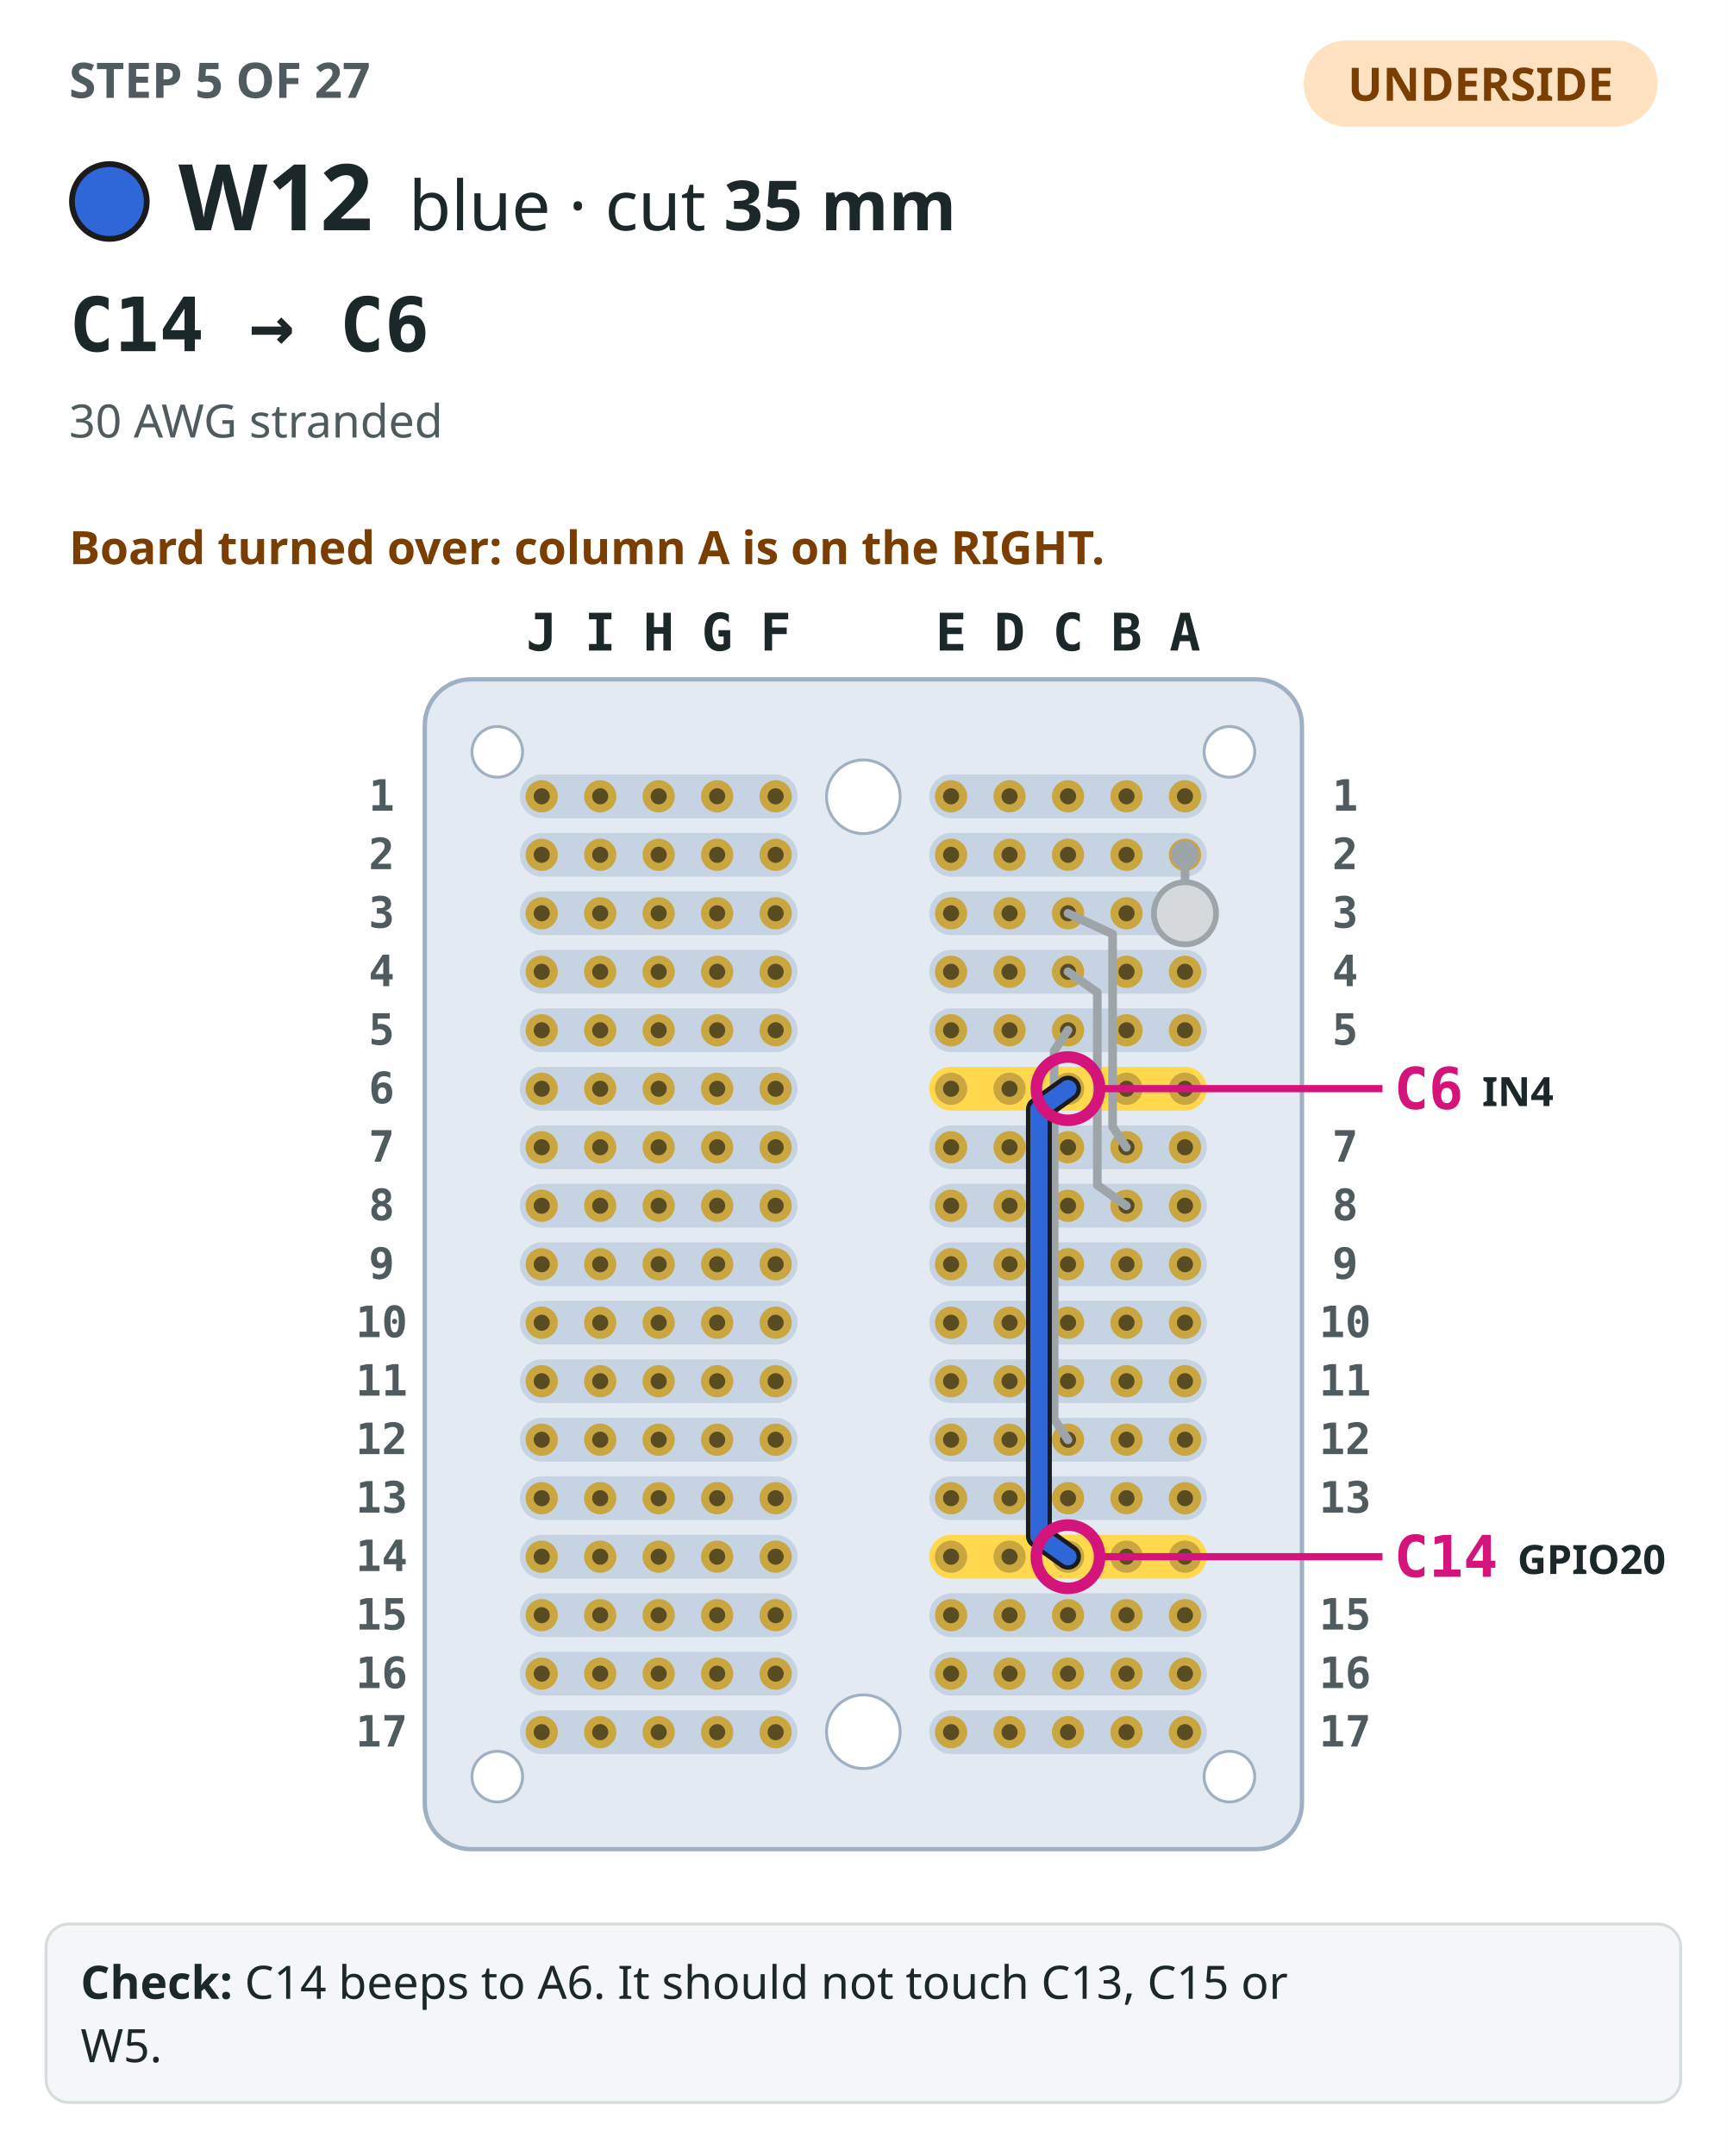
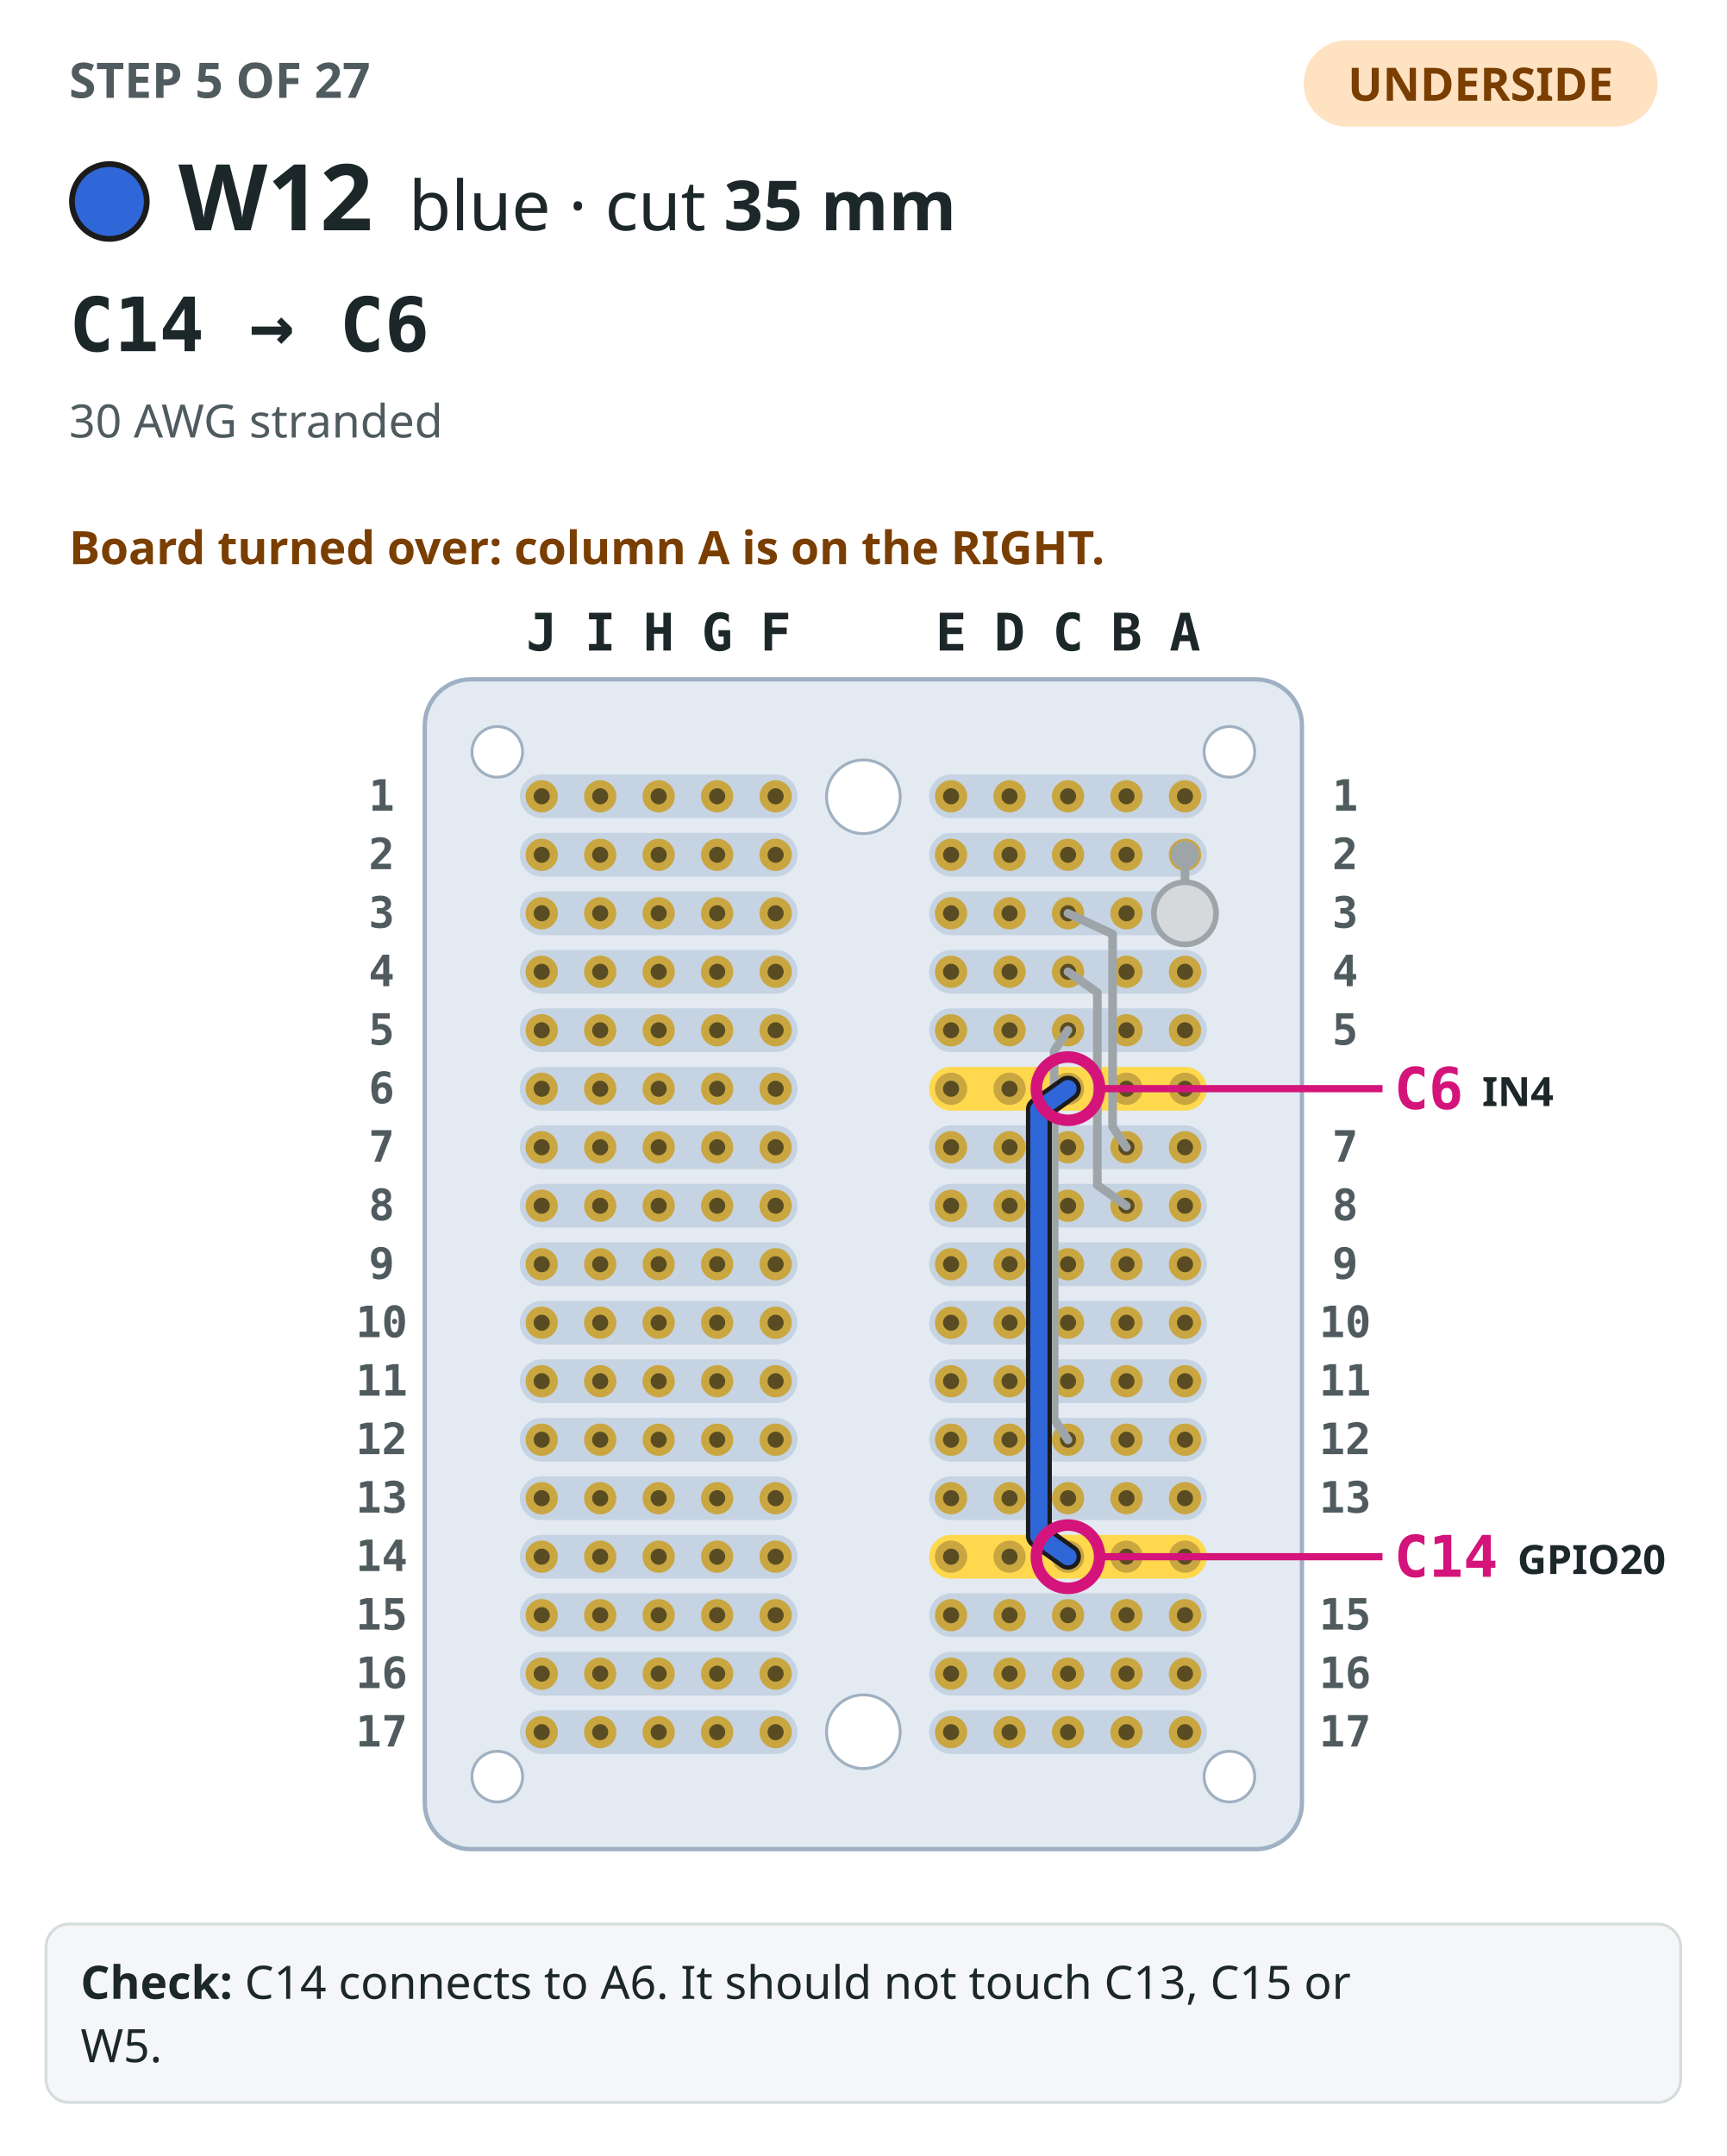
<svg xmlns="http://www.w3.org/2000/svg" viewBox="0 0 600 749" role="img" aria-label="Step 5: The perfboard seen from the underside, turned over so column A is on the right, with the 4 earlier steps drawn in grey. W12, blue, drawn bold from C14 to C6, both ends circled.">
  <rect width="600" height="749" fill="#ffffff" />
  <text x="24" y="34" font-family="IBM Plex Sans,ui-sans-serif,system-ui,sans-serif" font-size="17" font-weight="700" fill="#4f5b5e">STEP 5 OF 27</text>
  <rect x="453" y="14" width="123" height="30" rx="15" fill="#ffe2c2" />
  <text x="514.5" y="35" text-anchor="middle" font-family="IBM Plex Sans,ui-sans-serif,system-ui,sans-serif" font-size="16" font-weight="700" fill="#7a3e00">UNDERSIDE</text>
  <circle cx="38" cy="70" r="13" fill="#2f66d8" stroke="#1b1b1b" stroke-width="2" />
  <text x="62" y="80" font-family="IBM Plex Sans,ui-sans-serif,system-ui,sans-serif" font-size="32" font-weight="700" fill="#1c2729">W12</text>
  <text x="142" y="80" font-family="IBM Plex Sans,ui-sans-serif,system-ui,sans-serif" font-size="24" fill="#1c2729">blue · cut <tspan font-weight="700">35 mm</tspan>
  </text>
  <text x="24" y="122" font-family="IBM Plex Mono,ui-monospace,SFMono-Regular,Menlo,monospace" font-size="26" font-weight="700" fill="#1c2729">C14 → C6</text>
  <text x="24" y="152" font-family="IBM Plex Sans,ui-sans-serif,system-ui,sans-serif" font-size="16" fill="#4f5b5e">30 AWG stranded</text>
  <text x="24" y="196" font-family="IBM Plex Sans,ui-sans-serif,system-ui,sans-serif" font-size="16" font-weight="600" fill="#7a3e00">Board turned over: column A is on the RIGHT.</text>
  <rect x="147.6" y="236" width="304.8" height="406.4" rx="16" fill="#e3eaf1" stroke="#9fb0c2" stroke-width="1.5" />
  <rect x="322.88" y="269.04" width="96.48" height="15.2" rx="7.6" fill="#c6d3e2" />
  <rect x="180.64" y="269.04" width="96.48" height="15.2" rx="7.6" fill="#c6d3e2" />
  <rect x="322.88" y="289.36" width="96.48" height="15.2" rx="7.6" fill="#c6d3e2" />
  <rect x="180.64" y="289.36" width="96.48" height="15.2" rx="7.6" fill="#c6d3e2" />
  <rect x="322.88" y="309.68" width="96.48" height="15.2" rx="7.6" fill="#c6d3e2" />
  <rect x="180.64" y="309.68" width="96.48" height="15.2" rx="7.6" fill="#c6d3e2" />
  <rect x="322.88" y="330" width="96.48" height="15.2" rx="7.6" fill="#c6d3e2" />
  <rect x="180.64" y="330" width="96.48" height="15.2" rx="7.6" fill="#c6d3e2" />
  <rect x="322.88" y="350.32" width="96.48" height="15.2" rx="7.6" fill="#c6d3e2" />
  <rect x="180.64" y="350.32" width="96.48" height="15.2" rx="7.6" fill="#c6d3e2" />
  <rect x="322.88" y="370.64" width="96.48" height="15.2" rx="7.6" fill="#ffd84d" />
  <rect x="180.64" y="370.64" width="96.48" height="15.2" rx="7.6" fill="#c6d3e2" />
  <rect x="322.88" y="390.96" width="96.48" height="15.2" rx="7.6" fill="#c6d3e2" />
  <rect x="180.64" y="390.96" width="96.48" height="15.2" rx="7.6" fill="#c6d3e2" />
  <rect x="322.88" y="411.28" width="96.48" height="15.2" rx="7.6" fill="#c6d3e2" />
  <rect x="180.64" y="411.28" width="96.48" height="15.2" rx="7.6" fill="#c6d3e2" />
  <rect x="322.88" y="431.6" width="96.48" height="15.2" rx="7.6" fill="#c6d3e2" />
  <rect x="180.64" y="431.6" width="96.48" height="15.2" rx="7.6" fill="#c6d3e2" />
  <rect x="322.88" y="451.92" width="96.48" height="15.2" rx="7.6" fill="#c6d3e2" />
  <rect x="180.64" y="451.92" width="96.48" height="15.2" rx="7.6" fill="#c6d3e2" />
  <rect x="322.88" y="472.24" width="96.48" height="15.2" rx="7.6" fill="#c6d3e2" />
  <rect x="180.64" y="472.24" width="96.48" height="15.2" rx="7.6" fill="#c6d3e2" />
  <rect x="322.88" y="492.56" width="96.48" height="15.2" rx="7.6" fill="#c6d3e2" />
  <rect x="180.64" y="492.56" width="96.48" height="15.2" rx="7.6" fill="#c6d3e2" />
  <rect x="322.88" y="512.88" width="96.48" height="15.2" rx="7.6" fill="#c6d3e2" />
  <rect x="180.64" y="512.88" width="96.48" height="15.2" rx="7.6" fill="#c6d3e2" />
  <rect x="322.88" y="533.2" width="96.48" height="15.2" rx="7.6" fill="#ffd84d" />
  <rect x="180.64" y="533.2" width="96.48" height="15.2" rx="7.6" fill="#c6d3e2" />
  <rect x="322.88" y="553.52" width="96.48" height="15.2" rx="7.6" fill="#c6d3e2" />
  <rect x="180.64" y="553.52" width="96.48" height="15.2" rx="7.6" fill="#c6d3e2" />
  <rect x="322.88" y="573.84" width="96.48" height="15.2" rx="7.6" fill="#c6d3e2" />
  <rect x="180.64" y="573.84" width="96.48" height="15.2" rx="7.6" fill="#c6d3e2" />
  <rect x="322.88" y="594.16" width="96.48" height="15.2" rx="7.6" fill="#c6d3e2" />
  <rect x="180.64" y="594.16" width="96.48" height="15.2" rx="7.6" fill="#c6d3e2" />
  <circle cx="300" cy="276.8" r="12.8" fill="#ffffff" stroke="#9fb0c2" />
  <circle cx="300" cy="601.6" r="12.8" fill="#ffffff" stroke="#9fb0c2" />
  <circle cx="427.2" cy="261.2" r="8.8" fill="#ffffff" stroke="#9fb0c2" />
  <circle cx="172.8" cy="261.2" r="8.8" fill="#ffffff" stroke="#9fb0c2" />
  <circle cx="427.2" cy="617.2" r="8.8" fill="#ffffff" stroke="#9fb0c2" />
  <circle cx="172.8" cy="617.2" r="8.8" fill="#ffffff" stroke="#9fb0c2" />
  <circle cx="411.76" cy="276.64" r="5.6" fill="#c9a640" />
  <circle cx="411.76" cy="276.64" r="2.8" fill="#5a4c22" />
  <circle cx="391.44" cy="276.64" r="5.6" fill="#c9a640" />
  <circle cx="391.44" cy="276.64" r="2.8" fill="#5a4c22" />
  <circle cx="371.12" cy="276.64" r="5.6" fill="#c9a640" />
  <circle cx="371.12" cy="276.64" r="2.8" fill="#5a4c22" />
  <circle cx="350.8" cy="276.64" r="5.6" fill="#c9a640" />
  <circle cx="350.8" cy="276.64" r="2.8" fill="#5a4c22" />
  <circle cx="330.48" cy="276.64" r="5.6" fill="#c9a640" />
  <circle cx="330.48" cy="276.64" r="2.8" fill="#5a4c22" />
  <circle cx="269.52" cy="276.64" r="5.6" fill="#c9a640" />
  <circle cx="269.52" cy="276.64" r="2.8" fill="#5a4c22" />
  <circle cx="249.2" cy="276.64" r="5.6" fill="#c9a640" />
  <circle cx="249.2" cy="276.64" r="2.8" fill="#5a4c22" />
  <circle cx="228.88" cy="276.64" r="5.6" fill="#c9a640" />
  <circle cx="228.88" cy="276.64" r="2.8" fill="#5a4c22" />
  <circle cx="208.56" cy="276.64" r="5.6" fill="#c9a640" />
  <circle cx="208.56" cy="276.64" r="2.8" fill="#5a4c22" />
  <circle cx="188.24" cy="276.64" r="5.6" fill="#c9a640" />
  <circle cx="188.24" cy="276.64" r="2.8" fill="#5a4c22" />
  <circle cx="411.76" cy="296.96" r="5.6" fill="#c9a640" />
  <circle cx="411.76" cy="296.96" r="2.8" fill="#5a4c22" />
  <circle cx="391.44" cy="296.96" r="5.6" fill="#c9a640" />
  <circle cx="391.44" cy="296.96" r="2.8" fill="#5a4c22" />
  <circle cx="371.12" cy="296.96" r="5.6" fill="#c9a640" />
  <circle cx="371.12" cy="296.96" r="2.8" fill="#5a4c22" />
  <circle cx="350.8" cy="296.96" r="5.6" fill="#c9a640" />
  <circle cx="350.8" cy="296.96" r="2.8" fill="#5a4c22" />
  <circle cx="330.48" cy="296.96" r="5.6" fill="#c9a640" />
  <circle cx="330.48" cy="296.96" r="2.8" fill="#5a4c22" />
  <circle cx="269.52" cy="296.96" r="5.6" fill="#c9a640" />
  <circle cx="269.52" cy="296.96" r="2.8" fill="#5a4c22" />
  <circle cx="249.2" cy="296.96" r="5.6" fill="#c9a640" />
  <circle cx="249.2" cy="296.96" r="2.8" fill="#5a4c22" />
  <circle cx="228.88" cy="296.96" r="5.6" fill="#c9a640" />
  <circle cx="228.88" cy="296.96" r="2.8" fill="#5a4c22" />
  <circle cx="208.56" cy="296.96" r="5.6" fill="#c9a640" />
  <circle cx="208.56" cy="296.96" r="2.8" fill="#5a4c22" />
  <circle cx="188.24" cy="296.96" r="5.6" fill="#c9a640" />
  <circle cx="188.24" cy="296.96" r="2.8" fill="#5a4c22" />
  <circle cx="411.76" cy="317.28" r="5.6" fill="#c9a640" />
  <circle cx="411.76" cy="317.28" r="2.8" fill="#5a4c22" />
  <circle cx="391.44" cy="317.28" r="5.6" fill="#c9a640" />
  <circle cx="391.44" cy="317.28" r="2.8" fill="#5a4c22" />
  <circle cx="371.12" cy="317.28" r="5.6" fill="#c9a640" />
  <circle cx="371.12" cy="317.28" r="2.8" fill="#5a4c22" />
  <circle cx="350.8" cy="317.28" r="5.6" fill="#c9a640" />
  <circle cx="350.8" cy="317.28" r="2.8" fill="#5a4c22" />
  <circle cx="330.48" cy="317.28" r="5.6" fill="#c9a640" />
  <circle cx="330.48" cy="317.28" r="2.8" fill="#5a4c22" />
  <circle cx="269.52" cy="317.28" r="5.6" fill="#c9a640" />
  <circle cx="269.52" cy="317.28" r="2.8" fill="#5a4c22" />
  <circle cx="249.2" cy="317.28" r="5.6" fill="#c9a640" />
  <circle cx="249.2" cy="317.28" r="2.8" fill="#5a4c22" />
  <circle cx="228.88" cy="317.28" r="5.6" fill="#c9a640" />
  <circle cx="228.88" cy="317.28" r="2.8" fill="#5a4c22" />
  <circle cx="208.56" cy="317.28" r="5.6" fill="#c9a640" />
  <circle cx="208.56" cy="317.28" r="2.8" fill="#5a4c22" />
  <circle cx="188.24" cy="317.28" r="5.6" fill="#c9a640" />
  <circle cx="188.24" cy="317.28" r="2.8" fill="#5a4c22" />
  <circle cx="411.76" cy="337.6" r="5.6" fill="#c9a640" />
  <circle cx="411.76" cy="337.6" r="2.8" fill="#5a4c22" />
  <circle cx="391.44" cy="337.6" r="5.6" fill="#c9a640" />
  <circle cx="391.44" cy="337.6" r="2.8" fill="#5a4c22" />
  <circle cx="371.12" cy="337.6" r="5.6" fill="#c9a640" />
  <circle cx="371.12" cy="337.6" r="2.8" fill="#5a4c22" />
  <circle cx="350.8" cy="337.6" r="5.6" fill="#c9a640" />
  <circle cx="350.8" cy="337.6" r="2.8" fill="#5a4c22" />
  <circle cx="330.48" cy="337.6" r="5.6" fill="#c9a640" />
  <circle cx="330.48" cy="337.6" r="2.8" fill="#5a4c22" />
  <circle cx="269.52" cy="337.6" r="5.6" fill="#c9a640" />
  <circle cx="269.52" cy="337.6" r="2.8" fill="#5a4c22" />
  <circle cx="249.2" cy="337.6" r="5.6" fill="#c9a640" />
  <circle cx="249.2" cy="337.6" r="2.8" fill="#5a4c22" />
  <circle cx="228.88" cy="337.6" r="5.6" fill="#c9a640" />
  <circle cx="228.88" cy="337.6" r="2.8" fill="#5a4c22" />
  <circle cx="208.56" cy="337.6" r="5.6" fill="#c9a640" />
  <circle cx="208.56" cy="337.6" r="2.8" fill="#5a4c22" />
  <circle cx="188.24" cy="337.6" r="5.6" fill="#c9a640" />
  <circle cx="188.24" cy="337.6" r="2.8" fill="#5a4c22" />
  <circle cx="411.76" cy="357.92" r="5.6" fill="#c9a640" />
  <circle cx="411.76" cy="357.92" r="2.8" fill="#5a4c22" />
  <circle cx="391.44" cy="357.92" r="5.6" fill="#c9a640" />
  <circle cx="391.44" cy="357.92" r="2.8" fill="#5a4c22" />
  <circle cx="371.12" cy="357.92" r="5.6" fill="#c9a640" />
  <circle cx="371.12" cy="357.92" r="2.8" fill="#5a4c22" />
  <circle cx="350.8" cy="357.92" r="5.6" fill="#c9a640" />
  <circle cx="350.8" cy="357.92" r="2.8" fill="#5a4c22" />
  <circle cx="330.48" cy="357.92" r="5.6" fill="#c9a640" />
  <circle cx="330.48" cy="357.92" r="2.8" fill="#5a4c22" />
  <circle cx="269.52" cy="357.92" r="5.6" fill="#c9a640" />
  <circle cx="269.52" cy="357.92" r="2.8" fill="#5a4c22" />
  <circle cx="249.2" cy="357.92" r="5.6" fill="#c9a640" />
  <circle cx="249.2" cy="357.92" r="2.8" fill="#5a4c22" />
  <circle cx="228.88" cy="357.92" r="5.6" fill="#c9a640" />
  <circle cx="228.88" cy="357.92" r="2.8" fill="#5a4c22" />
  <circle cx="208.56" cy="357.92" r="5.6" fill="#c9a640" />
  <circle cx="208.56" cy="357.92" r="2.8" fill="#5a4c22" />
  <circle cx="188.24" cy="357.92" r="5.6" fill="#c9a640" />
  <circle cx="188.24" cy="357.92" r="2.8" fill="#5a4c22" />
  <circle cx="411.76" cy="378.24" r="5.6" fill="#c9a640" />
  <circle cx="411.76" cy="378.24" r="2.8" fill="#5a4c22" />
  <circle cx="391.44" cy="378.24" r="5.6" fill="#c9a640" />
  <circle cx="391.44" cy="378.24" r="2.8" fill="#5a4c22" />
  <circle cx="371.12" cy="378.24" r="5.6" fill="#c9a640" />
  <circle cx="371.12" cy="378.24" r="2.8" fill="#5a4c22" />
  <circle cx="350.8" cy="378.24" r="5.6" fill="#c9a640" />
  <circle cx="350.8" cy="378.24" r="2.8" fill="#5a4c22" />
  <circle cx="330.48" cy="378.24" r="5.6" fill="#c9a640" />
  <circle cx="330.48" cy="378.24" r="2.8" fill="#5a4c22" />
  <circle cx="269.52" cy="378.24" r="5.6" fill="#c9a640" />
  <circle cx="269.52" cy="378.24" r="2.8" fill="#5a4c22" />
  <circle cx="249.2" cy="378.24" r="5.6" fill="#c9a640" />
  <circle cx="249.2" cy="378.24" r="2.8" fill="#5a4c22" />
  <circle cx="228.88" cy="378.24" r="5.6" fill="#c9a640" />
  <circle cx="228.88" cy="378.24" r="2.8" fill="#5a4c22" />
  <circle cx="208.56" cy="378.24" r="5.6" fill="#c9a640" />
  <circle cx="208.56" cy="378.24" r="2.8" fill="#5a4c22" />
  <circle cx="188.24" cy="378.24" r="5.6" fill="#c9a640" />
  <circle cx="188.24" cy="378.24" r="2.8" fill="#5a4c22" />
  <circle cx="411.76" cy="398.56" r="5.6" fill="#c9a640" />
  <circle cx="411.76" cy="398.56" r="2.8" fill="#5a4c22" />
  <circle cx="391.44" cy="398.56" r="5.6" fill="#c9a640" />
  <circle cx="391.44" cy="398.56" r="2.8" fill="#5a4c22" />
  <circle cx="371.12" cy="398.56" r="5.6" fill="#c9a640" />
  <circle cx="371.12" cy="398.56" r="2.8" fill="#5a4c22" />
  <circle cx="350.8" cy="398.56" r="5.6" fill="#c9a640" />
  <circle cx="350.8" cy="398.56" r="2.8" fill="#5a4c22" />
  <circle cx="330.48" cy="398.56" r="5.6" fill="#c9a640" />
  <circle cx="330.48" cy="398.56" r="2.8" fill="#5a4c22" />
  <circle cx="269.52" cy="398.56" r="5.6" fill="#c9a640" />
  <circle cx="269.52" cy="398.56" r="2.8" fill="#5a4c22" />
  <circle cx="249.2" cy="398.56" r="5.6" fill="#c9a640" />
  <circle cx="249.2" cy="398.56" r="2.8" fill="#5a4c22" />
  <circle cx="228.88" cy="398.56" r="5.6" fill="#c9a640" />
  <circle cx="228.88" cy="398.56" r="2.8" fill="#5a4c22" />
  <circle cx="208.56" cy="398.56" r="5.6" fill="#c9a640" />
  <circle cx="208.56" cy="398.56" r="2.8" fill="#5a4c22" />
  <circle cx="188.24" cy="398.56" r="5.6" fill="#c9a640" />
  <circle cx="188.24" cy="398.56" r="2.8" fill="#5a4c22" />
  <circle cx="411.76" cy="418.88" r="5.6" fill="#c9a640" />
  <circle cx="411.76" cy="418.88" r="2.8" fill="#5a4c22" />
  <circle cx="391.44" cy="418.88" r="5.6" fill="#c9a640" />
  <circle cx="391.44" cy="418.88" r="2.8" fill="#5a4c22" />
  <circle cx="371.12" cy="418.88" r="5.6" fill="#c9a640" />
  <circle cx="371.12" cy="418.88" r="2.8" fill="#5a4c22" />
  <circle cx="350.8" cy="418.88" r="5.6" fill="#c9a640" />
  <circle cx="350.8" cy="418.88" r="2.8" fill="#5a4c22" />
  <circle cx="330.48" cy="418.88" r="5.6" fill="#c9a640" />
  <circle cx="330.48" cy="418.88" r="2.8" fill="#5a4c22" />
  <circle cx="269.52" cy="418.88" r="5.6" fill="#c9a640" />
  <circle cx="269.52" cy="418.88" r="2.8" fill="#5a4c22" />
  <circle cx="249.2" cy="418.88" r="5.6" fill="#c9a640" />
  <circle cx="249.2" cy="418.88" r="2.8" fill="#5a4c22" />
  <circle cx="228.88" cy="418.88" r="5.6" fill="#c9a640" />
  <circle cx="228.88" cy="418.88" r="2.8" fill="#5a4c22" />
  <circle cx="208.56" cy="418.88" r="5.6" fill="#c9a640" />
  <circle cx="208.56" cy="418.88" r="2.8" fill="#5a4c22" />
  <circle cx="188.24" cy="418.88" r="5.6" fill="#c9a640" />
  <circle cx="188.24" cy="418.88" r="2.8" fill="#5a4c22" />
  <circle cx="411.76" cy="439.2" r="5.6" fill="#c9a640" />
  <circle cx="411.76" cy="439.2" r="2.8" fill="#5a4c22" />
  <circle cx="391.44" cy="439.2" r="5.6" fill="#c9a640" />
  <circle cx="391.44" cy="439.2" r="2.8" fill="#5a4c22" />
  <circle cx="371.12" cy="439.2" r="5.6" fill="#c9a640" />
  <circle cx="371.12" cy="439.2" r="2.8" fill="#5a4c22" />
  <circle cx="350.8" cy="439.2" r="5.6" fill="#c9a640" />
  <circle cx="350.8" cy="439.2" r="2.8" fill="#5a4c22" />
  <circle cx="330.48" cy="439.2" r="5.6" fill="#c9a640" />
  <circle cx="330.48" cy="439.2" r="2.8" fill="#5a4c22" />
  <circle cx="269.52" cy="439.2" r="5.6" fill="#c9a640" />
  <circle cx="269.52" cy="439.2" r="2.8" fill="#5a4c22" />
  <circle cx="249.2" cy="439.2" r="5.6" fill="#c9a640" />
  <circle cx="249.2" cy="439.2" r="2.8" fill="#5a4c22" />
  <circle cx="228.88" cy="439.2" r="5.6" fill="#c9a640" />
  <circle cx="228.88" cy="439.2" r="2.8" fill="#5a4c22" />
  <circle cx="208.56" cy="439.2" r="5.6" fill="#c9a640" />
  <circle cx="208.56" cy="439.2" r="2.8" fill="#5a4c22" />
  <circle cx="188.24" cy="439.2" r="5.6" fill="#c9a640" />
  <circle cx="188.24" cy="439.2" r="2.8" fill="#5a4c22" />
  <circle cx="411.76" cy="459.52" r="5.6" fill="#c9a640" />
  <circle cx="411.76" cy="459.52" r="2.8" fill="#5a4c22" />
  <circle cx="391.44" cy="459.52" r="5.6" fill="#c9a640" />
  <circle cx="391.44" cy="459.52" r="2.8" fill="#5a4c22" />
  <circle cx="371.12" cy="459.52" r="5.6" fill="#c9a640" />
  <circle cx="371.12" cy="459.52" r="2.8" fill="#5a4c22" />
  <circle cx="350.8" cy="459.52" r="5.6" fill="#c9a640" />
  <circle cx="350.8" cy="459.52" r="2.8" fill="#5a4c22" />
  <circle cx="330.48" cy="459.52" r="5.6" fill="#c9a640" />
  <circle cx="330.48" cy="459.52" r="2.8" fill="#5a4c22" />
  <circle cx="269.52" cy="459.52" r="5.6" fill="#c9a640" />
  <circle cx="269.52" cy="459.52" r="2.8" fill="#5a4c22" />
  <circle cx="249.2" cy="459.52" r="5.6" fill="#c9a640" />
  <circle cx="249.2" cy="459.52" r="2.8" fill="#5a4c22" />
  <circle cx="228.88" cy="459.52" r="5.6" fill="#c9a640" />
  <circle cx="228.88" cy="459.52" r="2.8" fill="#5a4c22" />
  <circle cx="208.56" cy="459.52" r="5.6" fill="#c9a640" />
  <circle cx="208.56" cy="459.52" r="2.8" fill="#5a4c22" />
  <circle cx="188.24" cy="459.52" r="5.6" fill="#c9a640" />
  <circle cx="188.24" cy="459.52" r="2.8" fill="#5a4c22" />
  <circle cx="411.76" cy="479.84" r="5.6" fill="#c9a640" />
  <circle cx="411.76" cy="479.84" r="2.8" fill="#5a4c22" />
  <circle cx="391.44" cy="479.84" r="5.6" fill="#c9a640" />
  <circle cx="391.44" cy="479.84" r="2.8" fill="#5a4c22" />
  <circle cx="371.12" cy="479.84" r="5.6" fill="#c9a640" />
  <circle cx="371.12" cy="479.84" r="2.8" fill="#5a4c22" />
  <circle cx="350.8" cy="479.84" r="5.6" fill="#c9a640" />
  <circle cx="350.8" cy="479.84" r="2.8" fill="#5a4c22" />
  <circle cx="330.48" cy="479.84" r="5.6" fill="#c9a640" />
  <circle cx="330.48" cy="479.84" r="2.8" fill="#5a4c22" />
  <circle cx="269.52" cy="479.84" r="5.6" fill="#c9a640" />
  <circle cx="269.52" cy="479.84" r="2.8" fill="#5a4c22" />
  <circle cx="249.2" cy="479.84" r="5.6" fill="#c9a640" />
  <circle cx="249.2" cy="479.84" r="2.8" fill="#5a4c22" />
  <circle cx="228.88" cy="479.84" r="5.6" fill="#c9a640" />
  <circle cx="228.88" cy="479.84" r="2.8" fill="#5a4c22" />
  <circle cx="208.56" cy="479.84" r="5.6" fill="#c9a640" />
  <circle cx="208.56" cy="479.84" r="2.8" fill="#5a4c22" />
  <circle cx="188.24" cy="479.84" r="5.6" fill="#c9a640" />
  <circle cx="188.24" cy="479.84" r="2.8" fill="#5a4c22" />
  <circle cx="411.76" cy="500.16" r="5.6" fill="#c9a640" />
  <circle cx="411.76" cy="500.16" r="2.8" fill="#5a4c22" />
  <circle cx="391.44" cy="500.16" r="5.6" fill="#c9a640" />
  <circle cx="391.44" cy="500.16" r="2.8" fill="#5a4c22" />
  <circle cx="371.12" cy="500.16" r="5.6" fill="#c9a640" />
  <circle cx="371.12" cy="500.16" r="2.8" fill="#5a4c22" />
  <circle cx="350.8" cy="500.16" r="5.6" fill="#c9a640" />
  <circle cx="350.8" cy="500.16" r="2.8" fill="#5a4c22" />
  <circle cx="330.48" cy="500.16" r="5.6" fill="#c9a640" />
  <circle cx="330.48" cy="500.16" r="2.8" fill="#5a4c22" />
  <circle cx="269.52" cy="500.16" r="5.6" fill="#c9a640" />
  <circle cx="269.52" cy="500.16" r="2.8" fill="#5a4c22" />
  <circle cx="249.2" cy="500.16" r="5.6" fill="#c9a640" />
  <circle cx="249.2" cy="500.16" r="2.8" fill="#5a4c22" />
  <circle cx="228.88" cy="500.16" r="5.6" fill="#c9a640" />
  <circle cx="228.88" cy="500.16" r="2.8" fill="#5a4c22" />
  <circle cx="208.56" cy="500.16" r="5.6" fill="#c9a640" />
  <circle cx="208.56" cy="500.16" r="2.8" fill="#5a4c22" />
  <circle cx="188.24" cy="500.16" r="5.6" fill="#c9a640" />
  <circle cx="188.24" cy="500.16" r="2.8" fill="#5a4c22" />
  <circle cx="411.76" cy="520.48" r="5.6" fill="#c9a640" />
  <circle cx="411.76" cy="520.48" r="2.8" fill="#5a4c22" />
  <circle cx="391.44" cy="520.48" r="5.6" fill="#c9a640" />
  <circle cx="391.44" cy="520.48" r="2.8" fill="#5a4c22" />
  <circle cx="371.12" cy="520.48" r="5.6" fill="#c9a640" />
  <circle cx="371.12" cy="520.48" r="2.8" fill="#5a4c22" />
  <circle cx="350.8" cy="520.48" r="5.6" fill="#c9a640" />
  <circle cx="350.8" cy="520.48" r="2.8" fill="#5a4c22" />
  <circle cx="330.48" cy="520.48" r="5.6" fill="#c9a640" />
  <circle cx="330.48" cy="520.48" r="2.8" fill="#5a4c22" />
  <circle cx="269.52" cy="520.48" r="5.6" fill="#c9a640" />
  <circle cx="269.52" cy="520.48" r="2.8" fill="#5a4c22" />
  <circle cx="249.2" cy="520.48" r="5.6" fill="#c9a640" />
  <circle cx="249.2" cy="520.48" r="2.8" fill="#5a4c22" />
  <circle cx="228.88" cy="520.48" r="5.6" fill="#c9a640" />
  <circle cx="228.88" cy="520.48" r="2.8" fill="#5a4c22" />
  <circle cx="208.56" cy="520.48" r="5.6" fill="#c9a640" />
  <circle cx="208.56" cy="520.48" r="2.8" fill="#5a4c22" />
  <circle cx="188.24" cy="520.48" r="5.6" fill="#c9a640" />
  <circle cx="188.24" cy="520.48" r="2.8" fill="#5a4c22" />
  <circle cx="411.76" cy="540.8" r="5.6" fill="#c9a640" />
  <circle cx="411.76" cy="540.8" r="2.8" fill="#5a4c22" />
  <circle cx="391.44" cy="540.8" r="5.6" fill="#c9a640" />
  <circle cx="391.44" cy="540.8" r="2.8" fill="#5a4c22" />
  <circle cx="371.12" cy="540.8" r="5.6" fill="#c9a640" />
  <circle cx="371.12" cy="540.8" r="2.8" fill="#5a4c22" />
  <circle cx="350.8" cy="540.8" r="5.6" fill="#c9a640" />
  <circle cx="350.8" cy="540.8" r="2.8" fill="#5a4c22" />
  <circle cx="330.48" cy="540.8" r="5.6" fill="#c9a640" />
  <circle cx="330.48" cy="540.8" r="2.8" fill="#5a4c22" />
  <circle cx="269.52" cy="540.8" r="5.6" fill="#c9a640" />
  <circle cx="269.52" cy="540.8" r="2.8" fill="#5a4c22" />
  <circle cx="249.2" cy="540.8" r="5.6" fill="#c9a640" />
  <circle cx="249.2" cy="540.8" r="2.8" fill="#5a4c22" />
  <circle cx="228.88" cy="540.8" r="5.6" fill="#c9a640" />
  <circle cx="228.88" cy="540.8" r="2.8" fill="#5a4c22" />
  <circle cx="208.56" cy="540.8" r="5.6" fill="#c9a640" />
  <circle cx="208.56" cy="540.8" r="2.8" fill="#5a4c22" />
  <circle cx="188.24" cy="540.8" r="5.6" fill="#c9a640" />
  <circle cx="188.24" cy="540.8" r="2.8" fill="#5a4c22" />
  <circle cx="411.76" cy="561.12" r="5.6" fill="#c9a640" />
  <circle cx="411.76" cy="561.12" r="2.8" fill="#5a4c22" />
  <circle cx="391.44" cy="561.12" r="5.6" fill="#c9a640" />
  <circle cx="391.44" cy="561.12" r="2.8" fill="#5a4c22" />
  <circle cx="371.12" cy="561.12" r="5.6" fill="#c9a640" />
  <circle cx="371.12" cy="561.12" r="2.8" fill="#5a4c22" />
  <circle cx="350.8" cy="561.12" r="5.6" fill="#c9a640" />
  <circle cx="350.8" cy="561.12" r="2.8" fill="#5a4c22" />
  <circle cx="330.48" cy="561.12" r="5.6" fill="#c9a640" />
  <circle cx="330.48" cy="561.12" r="2.8" fill="#5a4c22" />
  <circle cx="269.52" cy="561.12" r="5.6" fill="#c9a640" />
  <circle cx="269.52" cy="561.12" r="2.8" fill="#5a4c22" />
  <circle cx="249.2" cy="561.12" r="5.6" fill="#c9a640" />
  <circle cx="249.2" cy="561.12" r="2.8" fill="#5a4c22" />
  <circle cx="228.88" cy="561.12" r="5.6" fill="#c9a640" />
  <circle cx="228.88" cy="561.12" r="2.8" fill="#5a4c22" />
  <circle cx="208.56" cy="561.12" r="5.6" fill="#c9a640" />
  <circle cx="208.56" cy="561.12" r="2.8" fill="#5a4c22" />
  <circle cx="188.24" cy="561.12" r="5.6" fill="#c9a640" />
  <circle cx="188.24" cy="561.12" r="2.8" fill="#5a4c22" />
  <circle cx="411.76" cy="581.44" r="5.6" fill="#c9a640" />
  <circle cx="411.76" cy="581.44" r="2.8" fill="#5a4c22" />
  <circle cx="391.44" cy="581.44" r="5.6" fill="#c9a640" />
  <circle cx="391.44" cy="581.44" r="2.8" fill="#5a4c22" />
  <circle cx="371.12" cy="581.44" r="5.6" fill="#c9a640" />
  <circle cx="371.12" cy="581.44" r="2.8" fill="#5a4c22" />
  <circle cx="350.8" cy="581.44" r="5.6" fill="#c9a640" />
  <circle cx="350.8" cy="581.44" r="2.8" fill="#5a4c22" />
  <circle cx="330.48" cy="581.44" r="5.6" fill="#c9a640" />
  <circle cx="330.48" cy="581.44" r="2.8" fill="#5a4c22" />
  <circle cx="269.52" cy="581.44" r="5.6" fill="#c9a640" />
  <circle cx="269.52" cy="581.44" r="2.8" fill="#5a4c22" />
  <circle cx="249.2" cy="581.44" r="5.6" fill="#c9a640" />
  <circle cx="249.2" cy="581.44" r="2.8" fill="#5a4c22" />
  <circle cx="228.88" cy="581.44" r="5.6" fill="#c9a640" />
  <circle cx="228.88" cy="581.44" r="2.8" fill="#5a4c22" />
  <circle cx="208.56" cy="581.44" r="5.6" fill="#c9a640" />
  <circle cx="208.56" cy="581.44" r="2.8" fill="#5a4c22" />
  <circle cx="188.24" cy="581.44" r="5.6" fill="#c9a640" />
  <circle cx="188.24" cy="581.44" r="2.8" fill="#5a4c22" />
  <circle cx="411.76" cy="601.76" r="5.6" fill="#c9a640" />
  <circle cx="411.76" cy="601.76" r="2.8" fill="#5a4c22" />
  <circle cx="391.44" cy="601.76" r="5.6" fill="#c9a640" />
  <circle cx="391.44" cy="601.76" r="2.8" fill="#5a4c22" />
  <circle cx="371.12" cy="601.76" r="5.6" fill="#c9a640" />
  <circle cx="371.12" cy="601.76" r="2.8" fill="#5a4c22" />
  <circle cx="350.8" cy="601.76" r="5.6" fill="#c9a640" />
  <circle cx="350.8" cy="601.76" r="2.8" fill="#5a4c22" />
  <circle cx="330.48" cy="601.76" r="5.6" fill="#c9a640" />
  <circle cx="330.48" cy="601.76" r="2.8" fill="#5a4c22" />
  <circle cx="269.52" cy="601.76" r="5.6" fill="#c9a640" />
  <circle cx="269.52" cy="601.76" r="2.8" fill="#5a4c22" />
  <circle cx="249.2" cy="601.76" r="5.6" fill="#c9a640" />
  <circle cx="249.2" cy="601.76" r="2.8" fill="#5a4c22" />
  <circle cx="228.88" cy="601.76" r="5.6" fill="#c9a640" />
  <circle cx="228.88" cy="601.76" r="2.8" fill="#5a4c22" />
  <circle cx="208.56" cy="601.76" r="5.6" fill="#c9a640" />
  <circle cx="208.56" cy="601.76" r="2.8" fill="#5a4c22" />
  <circle cx="188.24" cy="601.76" r="5.6" fill="#c9a640" />
  <circle cx="188.24" cy="601.76" r="2.8" fill="#5a4c22" />
  <line x1="411.76" y1="317.28" x2="411.76" y2="296.96" stroke="#9ea5a9" stroke-width="3" />
  <circle cx="411.76" cy="317.28" r="10.8" fill="#d5d9dc" stroke="#9ea5a9" stroke-width="2" />
  <circle cx="411.76" cy="296.96" r="4.8" fill="#9ea5a9" />
  <polyline points="391.4,398.6 386.6,391.4 386.6,324.5 371.1,317.3" fill="none" stroke="#9ea5a9" stroke-width="3" stroke-linecap="round" stroke-linejoin="round" />
  <polyline points="391.4,418.9 381.3,411.7 381.3,344.8 371.1,337.6" fill="none" stroke="#9ea5a9" stroke-width="3" stroke-linecap="round" stroke-linejoin="round" />
  <polyline points="371.1,500.2 366.3,493.0 366.3,365.1 371.1,357.9" fill="none" stroke="#9ea5a9" stroke-width="3" stroke-linecap="round" stroke-linejoin="round" />
  <text x="411.76" y="226" text-anchor="middle" font-family="IBM Plex Mono,ui-monospace,SFMono-Regular,Menlo,monospace" font-size="18" font-weight="700" fill="#1c2729">A</text>
  <text x="391.44" y="226" text-anchor="middle" font-family="IBM Plex Mono,ui-monospace,SFMono-Regular,Menlo,monospace" font-size="18" font-weight="700" fill="#1c2729">B</text>
  <text x="371.12" y="226" text-anchor="middle" font-family="IBM Plex Mono,ui-monospace,SFMono-Regular,Menlo,monospace" font-size="18" font-weight="700" fill="#1c2729">C</text>
  <text x="350.8" y="226" text-anchor="middle" font-family="IBM Plex Mono,ui-monospace,SFMono-Regular,Menlo,monospace" font-size="18" font-weight="700" fill="#1c2729">D</text>
  <text x="330.48" y="226" text-anchor="middle" font-family="IBM Plex Mono,ui-monospace,SFMono-Regular,Menlo,monospace" font-size="18" font-weight="700" fill="#1c2729">E</text>
  <text x="269.52" y="226" text-anchor="middle" font-family="IBM Plex Mono,ui-monospace,SFMono-Regular,Menlo,monospace" font-size="18" font-weight="700" fill="#1c2729">F</text>
  <text x="249.2" y="226" text-anchor="middle" font-family="IBM Plex Mono,ui-monospace,SFMono-Regular,Menlo,monospace" font-size="18" font-weight="700" fill="#1c2729">G</text>
  <text x="228.88" y="226" text-anchor="middle" font-family="IBM Plex Mono,ui-monospace,SFMono-Regular,Menlo,monospace" font-size="18" font-weight="700" fill="#1c2729">H</text>
  <text x="208.56" y="226" text-anchor="middle" font-family="IBM Plex Mono,ui-monospace,SFMono-Regular,Menlo,monospace" font-size="18" font-weight="700" fill="#1c2729">I</text>
  <text x="188.24" y="226" text-anchor="middle" font-family="IBM Plex Mono,ui-monospace,SFMono-Regular,Menlo,monospace" font-size="18" font-weight="700" fill="#1c2729">J</text>
  <text x="132.6" y="281.64" text-anchor="middle" font-family="IBM Plex Mono,ui-monospace,SFMono-Regular,Menlo,monospace" font-size="15" font-weight="700" fill="#4f5b5e">1</text>
  <text x="467.4" y="281.64" text-anchor="middle" font-family="IBM Plex Mono,ui-monospace,SFMono-Regular,Menlo,monospace" font-size="15" font-weight="700" fill="#4f5b5e">1</text>
  <text x="132.6" y="301.96" text-anchor="middle" font-family="IBM Plex Mono,ui-monospace,SFMono-Regular,Menlo,monospace" font-size="15" font-weight="700" fill="#4f5b5e">2</text>
  <text x="467.4" y="301.96" text-anchor="middle" font-family="IBM Plex Mono,ui-monospace,SFMono-Regular,Menlo,monospace" font-size="15" font-weight="700" fill="#4f5b5e">2</text>
  <text x="132.6" y="322.28" text-anchor="middle" font-family="IBM Plex Mono,ui-monospace,SFMono-Regular,Menlo,monospace" font-size="15" font-weight="700" fill="#4f5b5e">3</text>
  <text x="467.4" y="322.28" text-anchor="middle" font-family="IBM Plex Mono,ui-monospace,SFMono-Regular,Menlo,monospace" font-size="15" font-weight="700" fill="#4f5b5e">3</text>
  <text x="132.6" y="342.6" text-anchor="middle" font-family="IBM Plex Mono,ui-monospace,SFMono-Regular,Menlo,monospace" font-size="15" font-weight="700" fill="#4f5b5e">4</text>
  <text x="467.4" y="342.6" text-anchor="middle" font-family="IBM Plex Mono,ui-monospace,SFMono-Regular,Menlo,monospace" font-size="15" font-weight="700" fill="#4f5b5e">4</text>
  <text x="132.6" y="362.92" text-anchor="middle" font-family="IBM Plex Mono,ui-monospace,SFMono-Regular,Menlo,monospace" font-size="15" font-weight="700" fill="#4f5b5e">5</text>
  <text x="467.4" y="362.92" text-anchor="middle" font-family="IBM Plex Mono,ui-monospace,SFMono-Regular,Menlo,monospace" font-size="15" font-weight="700" fill="#4f5b5e">5</text>
  <text x="132.6" y="383.24" text-anchor="middle" font-family="IBM Plex Mono,ui-monospace,SFMono-Regular,Menlo,monospace" font-size="15" font-weight="700" fill="#4f5b5e">6</text>
  <text x="132.6" y="403.56" text-anchor="middle" font-family="IBM Plex Mono,ui-monospace,SFMono-Regular,Menlo,monospace" font-size="15" font-weight="700" fill="#4f5b5e">7</text>
  <text x="467.4" y="403.56" text-anchor="middle" font-family="IBM Plex Mono,ui-monospace,SFMono-Regular,Menlo,monospace" font-size="15" font-weight="700" fill="#4f5b5e">7</text>
  <text x="132.6" y="423.88" text-anchor="middle" font-family="IBM Plex Mono,ui-monospace,SFMono-Regular,Menlo,monospace" font-size="15" font-weight="700" fill="#4f5b5e">8</text>
  <text x="467.4" y="423.88" text-anchor="middle" font-family="IBM Plex Mono,ui-monospace,SFMono-Regular,Menlo,monospace" font-size="15" font-weight="700" fill="#4f5b5e">8</text>
  <text x="132.6" y="444.2" text-anchor="middle" font-family="IBM Plex Mono,ui-monospace,SFMono-Regular,Menlo,monospace" font-size="15" font-weight="700" fill="#4f5b5e">9</text>
  <text x="467.4" y="444.2" text-anchor="middle" font-family="IBM Plex Mono,ui-monospace,SFMono-Regular,Menlo,monospace" font-size="15" font-weight="700" fill="#4f5b5e">9</text>
  <text x="132.6" y="464.52" text-anchor="middle" font-family="IBM Plex Mono,ui-monospace,SFMono-Regular,Menlo,monospace" font-size="15" font-weight="700" fill="#4f5b5e">10</text>
  <text x="467.4" y="464.52" text-anchor="middle" font-family="IBM Plex Mono,ui-monospace,SFMono-Regular,Menlo,monospace" font-size="15" font-weight="700" fill="#4f5b5e">10</text>
  <text x="132.6" y="484.84" text-anchor="middle" font-family="IBM Plex Mono,ui-monospace,SFMono-Regular,Menlo,monospace" font-size="15" font-weight="700" fill="#4f5b5e">11</text>
  <text x="467.4" y="484.84" text-anchor="middle" font-family="IBM Plex Mono,ui-monospace,SFMono-Regular,Menlo,monospace" font-size="15" font-weight="700" fill="#4f5b5e">11</text>
  <text x="132.6" y="505.16" text-anchor="middle" font-family="IBM Plex Mono,ui-monospace,SFMono-Regular,Menlo,monospace" font-size="15" font-weight="700" fill="#4f5b5e">12</text>
  <text x="467.4" y="505.16" text-anchor="middle" font-family="IBM Plex Mono,ui-monospace,SFMono-Regular,Menlo,monospace" font-size="15" font-weight="700" fill="#4f5b5e">12</text>
  <text x="132.6" y="525.48" text-anchor="middle" font-family="IBM Plex Mono,ui-monospace,SFMono-Regular,Menlo,monospace" font-size="15" font-weight="700" fill="#4f5b5e">13</text>
  <text x="467.4" y="525.48" text-anchor="middle" font-family="IBM Plex Mono,ui-monospace,SFMono-Regular,Menlo,monospace" font-size="15" font-weight="700" fill="#4f5b5e">13</text>
  <text x="132.6" y="545.8" text-anchor="middle" font-family="IBM Plex Mono,ui-monospace,SFMono-Regular,Menlo,monospace" font-size="15" font-weight="700" fill="#4f5b5e">14</text>
  <text x="132.6" y="566.12" text-anchor="middle" font-family="IBM Plex Mono,ui-monospace,SFMono-Regular,Menlo,monospace" font-size="15" font-weight="700" fill="#4f5b5e">15</text>
  <text x="467.4" y="566.12" text-anchor="middle" font-family="IBM Plex Mono,ui-monospace,SFMono-Regular,Menlo,monospace" font-size="15" font-weight="700" fill="#4f5b5e">15</text>
  <text x="132.6" y="586.44" text-anchor="middle" font-family="IBM Plex Mono,ui-monospace,SFMono-Regular,Menlo,monospace" font-size="15" font-weight="700" fill="#4f5b5e">16</text>
  <text x="467.4" y="586.44" text-anchor="middle" font-family="IBM Plex Mono,ui-monospace,SFMono-Regular,Menlo,monospace" font-size="15" font-weight="700" fill="#4f5b5e">16</text>
  <text x="132.6" y="606.76" text-anchor="middle" font-family="IBM Plex Mono,ui-monospace,SFMono-Regular,Menlo,monospace" font-size="15" font-weight="700" fill="#4f5b5e">17</text>
  <text x="467.4" y="606.76" text-anchor="middle" font-family="IBM Plex Mono,ui-monospace,SFMono-Regular,Menlo,monospace" font-size="15" font-weight="700" fill="#4f5b5e">17</text>
  <polyline points="371.1,540.8 361.0,533.6 361.0,385.4 371.1,378.2" fill="none" stroke="#1b1b1b" stroke-width="9" stroke-linecap="round" stroke-linejoin="round" />
  <polyline points="371.1,540.8 361.0,533.6 361.0,385.4 371.1,378.2" fill="none" stroke="#2f66d8" stroke-width="6" stroke-linecap="round" stroke-linejoin="round" />
  <circle cx="371.1" cy="540.8" r="11" fill="none" stroke="#d4147a" stroke-width="4" />
  <circle cx="371.1" cy="378.2" r="11" fill="none" stroke="#d4147a" stroke-width="4" />
  <polyline points="382.1,540.8 454.4,540.8 480.4,540.8" fill="none" stroke="#d4147a" stroke-width="2.5" />
  <text x="484.4" y="547.8" text-anchor="start" font-family="IBM Plex Mono,ui-monospace,SFMono-Regular,Menlo,monospace" font-size="20" font-weight="700" fill="#d4147a">C14</text>
  <text x="527.3" y="546.8" text-anchor="start" font-family="IBM Plex Sans,ui-sans-serif,system-ui,sans-serif" font-size="14" font-weight="600" fill="#1c2729">GPIO20</text>
  <polyline points="382.1,378.2 454.4,378.2 480.4,378.2" fill="none" stroke="#d4147a" stroke-width="2.5" />
  <text x="484.4" y="385.24" text-anchor="start" font-family="IBM Plex Mono,ui-monospace,SFMono-Regular,Menlo,monospace" font-size="20" font-weight="700" fill="#d4147a">C6</text>
  <text x="515" y="384.24" text-anchor="start" font-family="IBM Plex Sans,ui-sans-serif,system-ui,sans-serif" font-size="14" font-weight="600" fill="#1c2729">IN4</text>
  <rect x="16" y="668.4" width="568" height="62" rx="8" fill="#f4f6f7" stroke="#d5dddc" />
  <text x="28" y="694.4" font-family="IBM Plex Sans,ui-sans-serif,system-ui,sans-serif" font-size="16" fill="#1c2729">
-     <tspan font-weight="700">Check:</tspan> C14 beeps to A6. It should not touch C13, C15 or</text>
+     <tspan font-weight="700">Check:</tspan> C14 connects to A6. It should not touch C13, C15 or</text>
  <text x="28" y="716.4" font-family="IBM Plex Sans,ui-sans-serif,system-ui,sans-serif" font-size="16" fill="#1c2729">W5.</text>
</svg>
